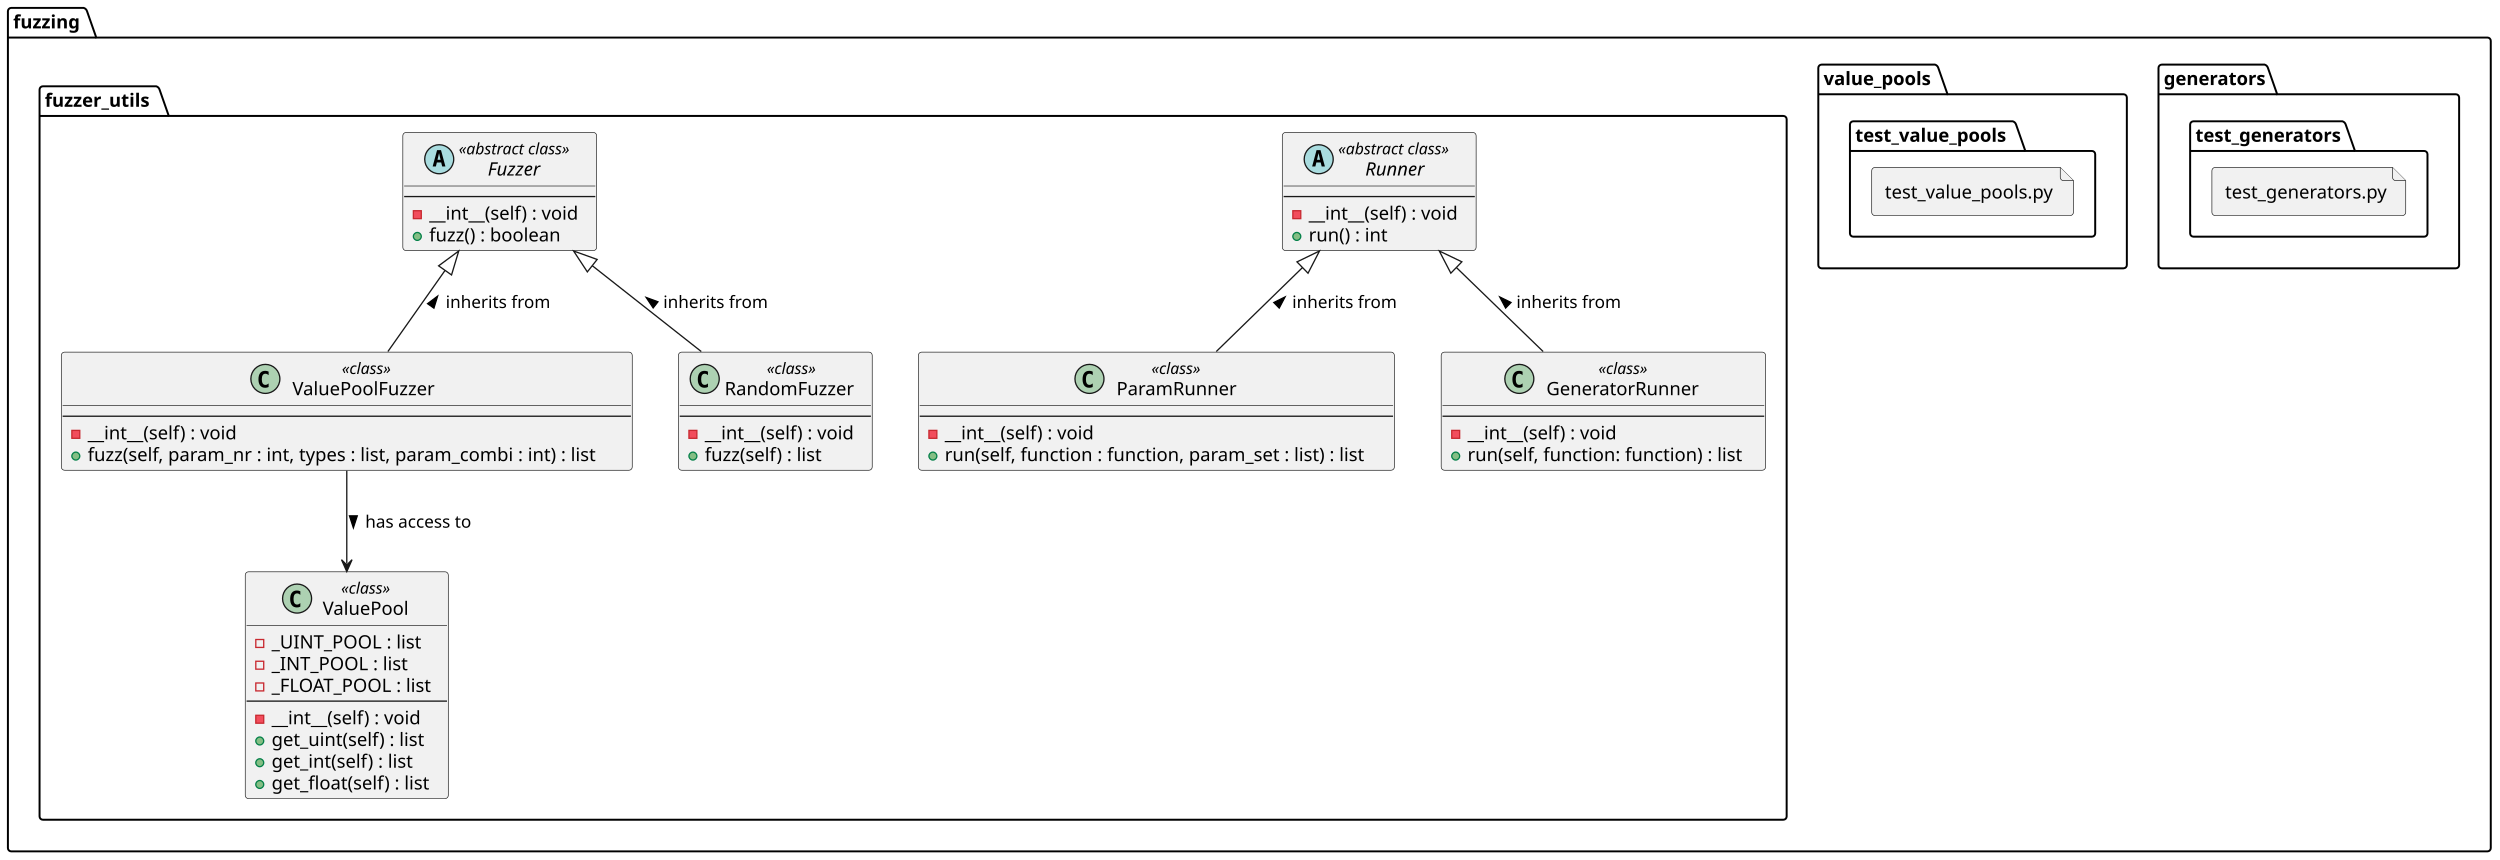
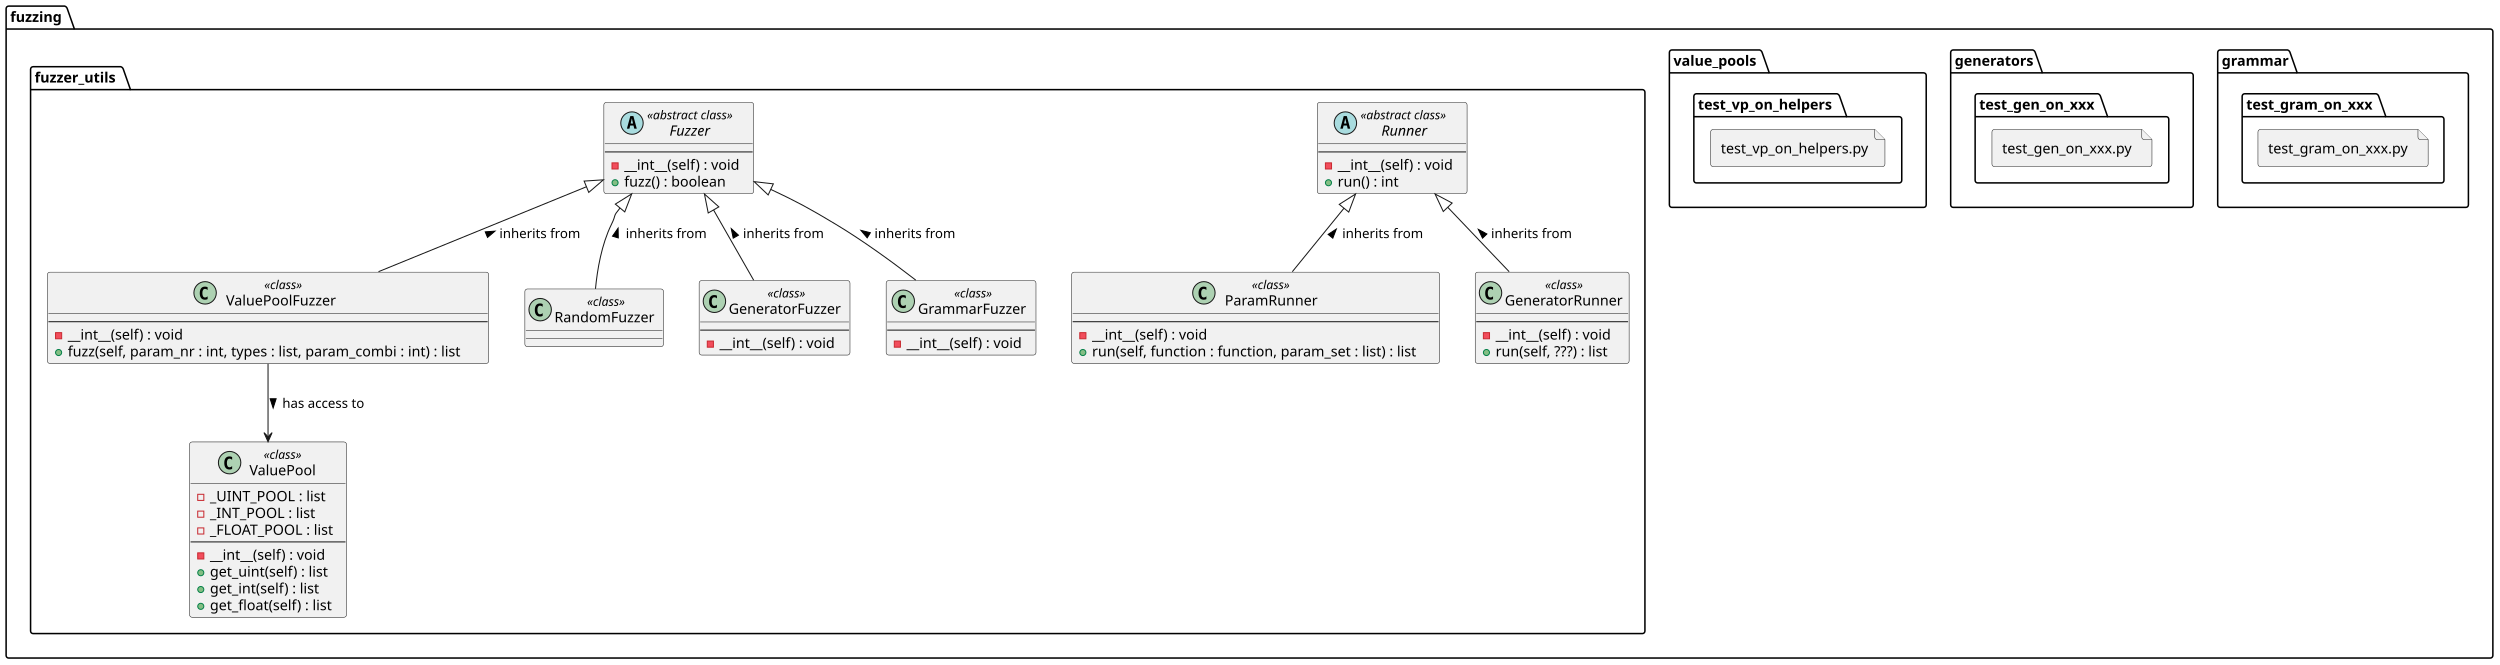
- <svg xmlns="http://www.w3.org/2000/svg" contentStyleType="text/css" height="652px" preserveAspectRatio="none" style="width:1896px;height:652px;background:#FFFFFF;" version="1.1" viewBox="0 0 1896 652" width="1896px" zoomAndPan="magnify">
+ <svg xmlns="http://www.w3.org/2000/svg" contentStyleType="text/css" height="652px" preserveAspectRatio="none" style="width:2453px;height:652px;background:#FFFFFF;" version="1.1" viewBox="0 0 2453 652" width="2453px" zoomAndPan="magnify">
  <defs />
  <g>
    <g id="cluster_fuzzing">
-       <path d="M8.5,6 L63.5,6 A3.75,3.75 0 0 1 66,8.5 L73,28.488 L1886.5,28.488 A2.5,2.5 0 0 1 1889,30.988 L1889,643.18 A2.5,2.5 0 0 1 1886.5,645.68 L8.5,645.68 A2.5,2.5 0 0 1 6,643.18 L6,8.5 A2.5,2.5 0 0 1 8.5,6 " fill="none" style="stroke:#000000;stroke-width:1.5;" />
+       <path d="M8.5,6 L63.5,6 A3.75,3.75 0 0 1 66,8.5 L73,28.488 L2443.5,28.488 A2.5,2.5 0 0 1 2446,30.988 L2446,643.18 A2.5,2.5 0 0 1 2443.5,645.68 L8.5,645.68 A2.5,2.5 0 0 1 6,643.18 L6,8.5 A2.5,2.5 0 0 1 8.5,6 " fill="none" style="stroke:#000000;stroke-width:1.5;" />
      <line style="stroke:#000000;stroke-width:1.5;" x1="6" x2="73" y1="28.488" y2="28.488" />
      <text fill="#000000" font-family="sans-serif" font-size="14" font-weight="bold" lengthAdjust="spacing" textLength="54" x="10" y="21.535">fuzzing</text>
    </g>
    <g id="cluster_FUtils">
-       <path d="M32.5,65.45 L118.5,65.45 A3.75,3.75 0 0 1 121,67.95 L128,87.938 L1352.5,87.938 A2.5,2.5 0 0 1 1355,90.438 L1355,619.18 A2.5,2.5 0 0 1 1352.5,621.68 L32.5,621.68 A2.5,2.5 0 0 1 30,619.18 L30,67.95 A2.5,2.5 0 0 1 32.5,65.45 " fill="none" style="stroke:#000000;stroke-width:1.5;" />
+       <path d="M32.5,65.45 L118.5,65.45 A3.75,3.75 0 0 1 121,67.95 L128,87.938 L1611.5,87.938 A2.5,2.5 0 0 1 1614,90.438 L1614,619.18 A2.5,2.5 0 0 1 1611.5,621.68 L32.5,621.68 A2.5,2.5 0 0 1 30,619.18 L30,67.95 A2.5,2.5 0 0 1 32.5,65.45 " fill="none" style="stroke:#000000;stroke-width:1.5;" />
      <line style="stroke:#000000;stroke-width:1.5;" x1="30" x2="128" y1="87.938" y2="87.938" />
      <text fill="#000000" font-family="sans-serif" font-size="14" font-weight="bold" lengthAdjust="spacing" textLength="85" x="34" y="80.985">fuzzer_utils</text>
    </g>
    <g id="cluster_VPools">
-       <path d="M1381.5,49 L1467.5,49 A3.75,3.75 0 0 1 1470,51.5 L1477,71.488 L1610.5,71.488 A2.5,2.5 0 0 1 1613,73.988 L1613,200.99 A2.5,2.5 0 0 1 1610.5,203.49 L1381.5,203.49 A2.5,2.5 0 0 1 1379,200.99 L1379,51.5 A2.5,2.5 0 0 1 1381.5,49 " fill="none" style="stroke:#000000;stroke-width:1.5;" />
-       <line style="stroke:#000000;stroke-width:1.5;" x1="1379" x2="1477" y1="71.488" y2="71.488" />
-       <text fill="#000000" font-family="sans-serif" font-size="14" font-weight="bold" lengthAdjust="spacing" textLength="85" x="1383" y="64.535">value_pools</text>
-     </g>
-     <g id="cluster_test_value_pools">
-       <path d="M1405.5,92 L1526.5,92 A3.75,3.75 0 0 1 1529,94.5 L1536,114.488 L1586.5,114.488 A2.5,2.5 0 0 1 1589,116.988 L1589,176.99 A2.5,2.5 0 0 1 1586.5,179.49 L1405.5,179.49 A2.5,2.5 0 0 1 1403,176.99 L1403,94.5 A2.5,2.5 0 0 1 1405.5,92 " fill="none" style="stroke:#000000;stroke-width:1.5;" />
-       <line style="stroke:#000000;stroke-width:1.5;" x1="1403" x2="1536" y1="114.488" y2="114.488" />
-       <text fill="#000000" font-family="sans-serif" font-size="14" font-weight="bold" lengthAdjust="spacing" textLength="120" x="1407" y="107.535">test_value_pools</text>
+       <path d="M1640.5,49 L1726.5,49 A3.75,3.75 0 0 1 1729,51.5 L1736,71.488 L1887.5,71.488 A2.5,2.5 0 0 1 1890,73.988 L1890,200.99 A2.5,2.5 0 0 1 1887.5,203.49 L1640.5,203.49 A2.5,2.5 0 0 1 1638,200.99 L1638,51.5 A2.5,2.5 0 0 1 1640.5,49 " fill="none" style="stroke:#000000;stroke-width:1.5;" />
+       <line style="stroke:#000000;stroke-width:1.5;" x1="1638" x2="1736" y1="71.488" y2="71.488" />
+       <text fill="#000000" font-family="sans-serif" font-size="14" font-weight="bold" lengthAdjust="spacing" textLength="85" x="1642" y="64.535">value_pools</text>
+     </g>
+     <g id="cluster_test_vp_on_helpers">
+       <path d="M1664.5,92 L1802.5,92 A3.75,3.75 0 0 1 1805,94.5 L1812,114.488 L1863.5,114.488 A2.5,2.5 0 0 1 1866,116.988 L1866,176.99 A2.5,2.5 0 0 1 1863.5,179.49 L1664.5,179.49 A2.5,2.5 0 0 1 1662,176.99 L1662,94.5 A2.5,2.5 0 0 1 1664.5,92 " fill="none" style="stroke:#000000;stroke-width:1.5;" />
+       <line style="stroke:#000000;stroke-width:1.5;" x1="1662" x2="1812" y1="114.488" y2="114.488" />
+       <text fill="#000000" font-family="sans-serif" font-size="14" font-weight="bold" lengthAdjust="spacing" textLength="137" x="1666" y="107.535">test_vp_on_helpers</text>
    </g>
    <g id="cluster_generators">
-       <path d="M1639.5,49 L1717.5,49 A3.75,3.75 0 0 1 1720,51.5 L1727,71.488 L1862.5,71.488 A2.5,2.5 0 0 1 1865,73.988 L1865,200.99 A2.5,2.5 0 0 1 1862.5,203.49 L1639.5,203.49 A2.5,2.5 0 0 1 1637,200.99 L1637,51.5 A2.5,2.5 0 0 1 1639.5,49 " fill="none" style="stroke:#000000;stroke-width:1.5;" />
-       <line style="stroke:#000000;stroke-width:1.5;" x1="1637" x2="1727" y1="71.488" y2="71.488" />
-       <text fill="#000000" font-family="sans-serif" font-size="14" font-weight="bold" lengthAdjust="spacing" textLength="77" x="1641" y="64.535">generators</text>
-     </g>
-     <g id="cluster_test_generators">
-       <path d="M1663.5,92 L1776.5,92 A3.75,3.75 0 0 1 1779,94.5 L1786,114.488 L1838.5,114.488 A2.5,2.5 0 0 1 1841,116.988 L1841,176.99 A2.5,2.5 0 0 1 1838.5,179.49 L1663.5,179.49 A2.5,2.5 0 0 1 1661,176.99 L1661,94.5 A2.5,2.5 0 0 1 1663.5,92 " fill="none" style="stroke:#000000;stroke-width:1.5;" />
-       <line style="stroke:#000000;stroke-width:1.5;" x1="1661" x2="1786" y1="114.488" y2="114.488" />
-       <text fill="#000000" font-family="sans-serif" font-size="14" font-weight="bold" lengthAdjust="spacing" textLength="112" x="1665" y="107.535">test_generators</text>
+       <path d="M1916.5,49 L1994.5,49 A3.75,3.75 0 0 1 1997,51.5 L2004,71.488 L2149.5,71.488 A2.5,2.5 0 0 1 2152,73.988 L2152,200.99 A2.5,2.5 0 0 1 2149.5,203.49 L1916.5,203.49 A2.5,2.5 0 0 1 1914,200.99 L1914,51.5 A2.5,2.5 0 0 1 1916.5,49 " fill="none" style="stroke:#000000;stroke-width:1.5;" />
+       <line style="stroke:#000000;stroke-width:1.5;" x1="1914" x2="2004" y1="71.488" y2="71.488" />
+       <text fill="#000000" font-family="sans-serif" font-size="14" font-weight="bold" lengthAdjust="spacing" textLength="77" x="1918" y="64.535">generators</text>
+     </g>
+     <g id="cluster_test_gen_on_xxx">
+       <path d="M1940.5,92 L2058.5,92 A3.75,3.75 0 0 1 2061,94.5 L2068,114.488 L2125.5,114.488 A2.5,2.5 0 0 1 2128,116.988 L2128,176.99 A2.5,2.5 0 0 1 2125.5,179.49 L1940.5,179.49 A2.5,2.5 0 0 1 1938,176.99 L1938,94.5 A2.5,2.5 0 0 1 1940.5,92 " fill="none" style="stroke:#000000;stroke-width:1.5;" />
+       <line style="stroke:#000000;stroke-width:1.5;" x1="1938" x2="2068" y1="114.488" y2="114.488" />
+       <text fill="#000000" font-family="sans-serif" font-size="14" font-weight="bold" lengthAdjust="spacing" textLength="117" x="1942" y="107.535">test_gen_on_xxx</text>
+     </g>
+     <g id="cluster_grammar">
+       <path d="M2178.5,49 L2244.5,49 A3.75,3.75 0 0 1 2247,51.5 L2254,71.488 L2419.5,71.488 A2.5,2.5 0 0 1 2422,73.988 L2422,200.99 A2.5,2.5 0 0 1 2419.5,203.49 L2178.5,203.49 A2.5,2.5 0 0 1 2176,200.99 L2176,51.5 A2.5,2.5 0 0 1 2178.5,49 " fill="none" style="stroke:#000000;stroke-width:1.5;" />
+       <line style="stroke:#000000;stroke-width:1.5;" x1="2176" x2="2254" y1="71.488" y2="71.488" />
+       <text fill="#000000" font-family="sans-serif" font-size="14" font-weight="bold" lengthAdjust="spacing" textLength="65" x="2180" y="64.535">grammar</text>
+     </g>
+     <g id="cluster_test_gram_on_xxx">
+       <path d="M2202.5,92 L2331.5,92 A3.75,3.75 0 0 1 2334,94.5 L2341,114.488 L2395.5,114.488 A2.5,2.5 0 0 1 2398,116.988 L2398,176.99 A2.5,2.5 0 0 1 2395.5,179.49 L2202.5,179.49 A2.5,2.5 0 0 1 2200,176.99 L2200,94.5 A2.5,2.5 0 0 1 2202.5,92 " fill="none" style="stroke:#000000;stroke-width:1.5;" />
+       <line style="stroke:#000000;stroke-width:1.5;" x1="2200" x2="2341" y1="114.488" y2="114.488" />
+       <text fill="#000000" font-family="sans-serif" font-size="14" font-weight="bold" lengthAdjust="spacing" textLength="128" x="2204" y="107.535">test_gram_on_xxx</text>
    </g>
    <g id="elem_fuzzer">
-       <rect codeLine="6" fill="#F1F1F1" height="89.598" id="fuzzer" rx="2.5" ry="2.5" style="stroke:#181818;stroke-width:0.5;" width="147" x="305.5" y="100.45" />
-       <ellipse cx="333.1" cy="120.76" fill="#A9DCDF" rx="11" ry="11" style="stroke:#181818;stroke-width:1.0;" />
-       <path d="M332.963,116.109 L331.81,121.18 L334.125,121.18 Z M331.469,113.868 L334.466,113.868 L337.811,126.26 L335.362,126.26 L334.599,123.198 L331.32,123.198 L330.573,126.26 L328.124,126.26 Z " fill="#000000" />
-       <text fill="#000000" font-family="sans-serif" font-size="12" font-style="italic" lengthAdjust="spacing" textLength="91" x="347.9" y="117.052">«abstract class»</text>
-       <text fill="#000000" font-family="sans-serif" font-size="14" font-style="italic" lengthAdjust="spacing" textLength="47" x="369.9" y="133.118">Fuzzer</text>
-       <line style="stroke:#181818;stroke-width:0.5;" x1="306.5" x2="451.5" y1="141.071" y2="141.071" />
-       <line style="stroke:#181818;stroke-width:1.0;" x1="306.5" x2="451.5" y1="149.071" y2="149.071" />
-       <rect fill="#F24D5C" height="6" style="stroke:#C82930;stroke-width:1.0;" width="6" x="313.5" y="159.815" />
-       <text fill="#000000" font-family="sans-serif" font-size="14" lengthAdjust="spacing" textLength="121" x="325.5" y="166.606">__int__(self) : void</text>
-       <ellipse cx="316.5" cy="179.304" fill="#84BE84" rx="3" ry="3" style="stroke:#038048;stroke-width:1.0;" />
-       <text fill="#000000" font-family="sans-serif" font-size="14" lengthAdjust="spacing" textLength="108" x="325.5" y="183.095">fuzz() : boolean</text>
+       <rect codeLine="6" fill="#F1F1F1" height="89.598" id="fuzzer" rx="2.5" ry="2.5" style="stroke:#181818;stroke-width:0.5;" width="147" x="592.5" y="100.45" />
+       <ellipse cx="620.1" cy="120.76" fill="#A9DCDF" rx="11" ry="11" style="stroke:#181818;stroke-width:1.0;" />
+       <path d="M619.963,116.109 L618.809,121.18 L621.125,121.18 Z M618.469,113.868 L621.466,113.868 L624.811,126.26 L622.362,126.26 L621.598,123.198 L618.32,123.198 L617.573,126.26 L615.124,126.26 Z " fill="#000000" />
+       <text fill="#000000" font-family="sans-serif" font-size="12" font-style="italic" lengthAdjust="spacing" textLength="91" x="634.9" y="117.052">«abstract class»</text>
+       <text fill="#000000" font-family="sans-serif" font-size="14" font-style="italic" lengthAdjust="spacing" textLength="47" x="656.9" y="133.118">Fuzzer</text>
+       <line style="stroke:#181818;stroke-width:0.5;" x1="593.5" x2="738.5" y1="141.071" y2="141.071" />
+       <line style="stroke:#181818;stroke-width:1.0;" x1="593.5" x2="738.5" y1="149.071" y2="149.071" />
+       <rect fill="#F24D5C" height="6" style="stroke:#C82930;stroke-width:1.0;" width="6" x="600.5" y="159.815" />
+       <text fill="#000000" font-family="sans-serif" font-size="14" lengthAdjust="spacing" textLength="121" x="612.5" y="166.606">__int__(self) : void</text>
+       <ellipse cx="603.5" cy="179.304" fill="#84BE84" rx="3" ry="3" style="stroke:#038048;stroke-width:1.0;" />
+       <text fill="#000000" font-family="sans-serif" font-size="14" lengthAdjust="spacing" textLength="108" x="612.5" y="183.095">fuzz() : boolean</text>
    </g>
    <g id="elem_VPFuzzer">
      <rect codeLine="12" fill="#F1F1F1" height="89.598" id="VPFuzzer" rx="2.5" ry="2.5" style="stroke:#181818;stroke-width:0.5;" width="433" x="46.5" y="267.04" />
      <ellipse cx="201.25" cy="287.351" fill="#ADD1B2" rx="11" ry="11" style="stroke:#181818;stroke-width:1.0;" />
      <path d="M203.723,293.494 Q203.142,293.792 202.503,293.942 Q201.864,294.091 201.158,294.091 Q198.651,294.091 197.332,292.439 Q196.012,290.788 196.012,287.666 Q196.012,284.537 197.332,282.885 Q198.651,281.233 201.158,281.233 Q201.864,281.233 202.511,281.383 Q203.159,281.532 203.723,281.831 L203.723,284.554 Q203.092,283.973 202.499,283.703 Q201.905,283.433 201.274,283.433 Q199.93,283.433 199.245,284.5 Q198.56,285.566 198.56,287.666 Q198.56,289.758 199.245,290.825 Q199.93,291.892 201.274,291.892 Q201.905,291.892 202.499,291.622 Q203.092,291.352 203.723,290.771 Z " fill="#000000" />
      <text fill="#000000" font-family="sans-serif" font-size="12" font-style="italic" lengthAdjust="spacing" textLength="40" x="259.25" y="283.642">«class»</text>
      <text fill="#000000" font-family="sans-serif" font-size="14" lengthAdjust="spacing" textLength="115" x="221.75" y="299.708">ValuePoolFuzzer</text>
      <line style="stroke:#181818;stroke-width:0.5;" x1="47.5" x2="478.5" y1="307.661" y2="307.661" />
      <line style="stroke:#181818;stroke-width:1.0;" x1="47.5" x2="478.5" y1="315.661" y2="315.661" />
      <rect fill="#F24D5C" height="6" style="stroke:#C82930;stroke-width:1.0;" width="6" x="54.5" y="326.405" />
      <text fill="#000000" font-family="sans-serif" font-size="14" lengthAdjust="spacing" textLength="121" x="66.5" y="333.196">__int__(self) : void</text>
      <ellipse cx="57.5" cy="345.894" fill="#84BE84" rx="3" ry="3" style="stroke:#038048;stroke-width:1.0;" />
      <text fill="#000000" font-family="sans-serif" font-size="14" lengthAdjust="spacing" textLength="407" x="66.5" y="349.685">fuzz(self, param_nr : int, types : list, param_combi : int) : list</text>
    </g>
    <g id="elem_RFuzzer">
-       <rect codeLine="17" fill="#F1F1F1" height="89.598" id="RFuzzer" rx="2.5" ry="2.5" style="stroke:#181818;stroke-width:0.5;" width="147" x="514.5" y="267.04" />
-       <ellipse cx="534.45" cy="287.351" fill="#ADD1B2" rx="11" ry="11" style="stroke:#181818;stroke-width:1.0;" />
-       <path d="M536.923,293.494 Q536.342,293.792 535.703,293.942 Q535.064,294.091 534.358,294.091 Q531.851,294.091 530.532,292.439 Q529.212,290.788 529.212,287.666 Q529.212,284.537 530.532,282.885 Q531.851,281.233 534.358,281.233 Q535.064,281.233 535.711,281.383 Q536.359,281.532 536.923,281.831 L536.923,284.554 Q536.292,283.973 535.699,283.703 Q535.105,283.433 534.474,283.433 Q533.13,283.433 532.445,284.5 Q531.76,285.566 531.76,287.666 Q531.76,289.758 532.445,290.825 Q533.13,291.892 534.474,291.892 Q535.105,291.892 535.699,291.622 Q536.292,291.352 536.923,290.771 Z " fill="#000000" />
-       <text fill="#000000" font-family="sans-serif" font-size="12" font-style="italic" lengthAdjust="spacing" textLength="40" x="581.55" y="283.642">«class»</text>
-       <text fill="#000000" font-family="sans-serif" font-size="14" lengthAdjust="spacing" textLength="104" x="549.55" y="299.708">RandomFuzzer</text>
-       <line style="stroke:#181818;stroke-width:0.5;" x1="515.5" x2="660.5" y1="307.661" y2="307.661" />
-       <line style="stroke:#181818;stroke-width:1.0;" x1="515.5" x2="660.5" y1="315.661" y2="315.661" />
-       <rect fill="#F24D5C" height="6" style="stroke:#C82930;stroke-width:1.0;" width="6" x="522.5" y="326.405" />
-       <text fill="#000000" font-family="sans-serif" font-size="14" lengthAdjust="spacing" textLength="121" x="534.5" y="333.196">__int__(self) : void</text>
-       <ellipse cx="525.5" cy="345.894" fill="#84BE84" rx="3" ry="3" style="stroke:#038048;stroke-width:1.0;" />
-       <text fill="#000000" font-family="sans-serif" font-size="14" lengthAdjust="spacing" textLength="96" x="534.5" y="349.685">fuzz(self) : list</text>
+       <rect codeLine="17" fill="#F1F1F1" height="56.621" id="RFuzzer" rx="2.5" ry="2.5" style="stroke:#181818;stroke-width:0.5;" width="136" x="515" y="283.53" />
+       <ellipse cx="530" cy="303.841" fill="#ADD1B2" rx="11" ry="11" style="stroke:#181818;stroke-width:1.0;" />
+       <path d="M532.473,309.984 Q531.892,310.282 531.253,310.432 Q530.614,310.581 529.908,310.581 Q527.401,310.581 526.082,308.929 Q524.762,307.278 524.762,304.156 Q524.762,301.027 526.082,299.375 Q527.401,297.723 529.908,297.723 Q530.614,297.723 531.261,297.873 Q531.909,298.022 532.473,298.321 L532.473,301.044 Q531.842,300.463 531.249,300.193 Q530.655,299.923 530.024,299.923 Q528.68,299.923 527.995,300.99 Q527.31,302.056 527.31,304.156 Q527.31,306.248 527.995,307.315 Q528.68,308.382 530.024,308.382 Q530.655,308.382 531.249,308.112 Q531.842,307.842 532.473,307.261 Z " fill="#000000" />
+       <text fill="#000000" font-family="sans-serif" font-size="12" font-style="italic" lengthAdjust="spacing" textLength="40" x="576" y="300.132">«class»</text>
+       <text fill="#000000" font-family="sans-serif" font-size="14" lengthAdjust="spacing" textLength="104" x="544" y="316.198">RandomFuzzer</text>
+       <line style="stroke:#181818;stroke-width:0.5;" x1="516" x2="650" y1="324.151" y2="324.151" />
+       <line style="stroke:#181818;stroke-width:0.5;" x1="516" x2="650" y1="332.151" y2="332.151" />
+     </g>
+     <g id="elem_GFuzzer">
+       <rect codeLine="18" fill="#F1F1F1" height="73.109" id="GFuzzer" rx="2.5" ry="2.5" style="stroke:#181818;stroke-width:0.5;" width="148" x="686" y="275.29" />
+       <ellipse cx="701" cy="295.601" fill="#ADD1B2" rx="11" ry="11" style="stroke:#181818;stroke-width:1.0;" />
+       <path d="M703.473,301.744 Q702.892,302.042 702.253,302.192 Q701.614,302.341 700.908,302.341 Q698.401,302.341 697.082,300.689 Q695.762,299.038 695.762,295.916 Q695.762,292.787 697.082,291.135 Q698.401,289.483 700.908,289.483 Q701.614,289.483 702.261,289.633 Q702.909,289.782 703.473,290.081 L703.473,292.804 Q702.842,292.223 702.249,291.953 Q701.655,291.683 701.024,291.683 Q699.68,291.683 698.995,292.75 Q698.31,293.816 698.31,295.916 Q698.31,298.008 698.995,299.075 Q699.68,300.142 701.024,300.142 Q701.655,300.142 702.249,299.872 Q702.842,299.602 703.473,299.021 Z " fill="#000000" />
+       <text fill="#000000" font-family="sans-serif" font-size="12" font-style="italic" lengthAdjust="spacing" textLength="40" x="753" y="291.892">«class»</text>
+       <text fill="#000000" font-family="sans-serif" font-size="14" lengthAdjust="spacing" textLength="116" x="715" y="307.958">GeneratorFuzzer</text>
+       <line style="stroke:#181818;stroke-width:0.5;" x1="687" x2="833" y1="315.911" y2="315.911" />
+       <line style="stroke:#181818;stroke-width:1.0;" x1="687" x2="833" y1="323.911" y2="323.911" />
+       <rect fill="#F24D5C" height="6" style="stroke:#C82930;stroke-width:1.0;" width="6" x="694" y="334.655" />
+       <text fill="#000000" font-family="sans-serif" font-size="14" lengthAdjust="spacing" textLength="121" x="706" y="341.446">__int__(self) : void</text>
+     </g>
+     <g id="elem_GrFuzzer">
+       <rect codeLine="22" fill="#F1F1F1" height="73.109" id="GrFuzzer" rx="2.5" ry="2.5" style="stroke:#181818;stroke-width:0.5;" width="147" x="869.5" y="275.29" />
+       <ellipse cx="886.3" cy="295.601" fill="#ADD1B2" rx="11" ry="11" style="stroke:#181818;stroke-width:1.0;" />
+       <path d="M888.773,301.744 Q888.192,302.042 887.553,302.192 Q886.914,302.341 886.208,302.341 Q883.701,302.341 882.381,300.689 Q881.062,299.038 881.062,295.916 Q881.062,292.787 882.381,291.135 Q883.701,289.483 886.208,289.483 Q886.914,289.483 887.561,289.633 Q888.209,289.782 888.773,290.081 L888.773,292.804 Q888.142,292.223 887.549,291.953 Q886.955,291.683 886.324,291.683 Q884.98,291.683 884.295,292.75 Q883.61,293.816 883.61,295.916 Q883.61,298.008 884.295,299.075 Q884.98,300.142 886.324,300.142 Q886.955,300.142 887.549,299.872 Q888.142,299.602 888.773,299.021 Z " fill="#000000" />
+       <text fill="#000000" font-family="sans-serif" font-size="12" font-style="italic" lengthAdjust="spacing" textLength="40" x="936.2" y="291.892">«class»</text>
+       <text fill="#000000" font-family="sans-serif" font-size="14" lengthAdjust="spacing" textLength="111" x="900.7" y="307.958">GrammarFuzzer</text>
+       <line style="stroke:#181818;stroke-width:0.5;" x1="870.5" x2="1015.5" y1="315.911" y2="315.911" />
+       <line style="stroke:#181818;stroke-width:1.0;" x1="870.5" x2="1015.5" y1="323.911" y2="323.911" />
+       <rect fill="#F24D5C" height="6" style="stroke:#C82930;stroke-width:1.0;" width="6" x="877.5" y="334.655" />
+       <text fill="#000000" font-family="sans-serif" font-size="14" lengthAdjust="spacing" textLength="121" x="889.5" y="341.446">__int__(self) : void</text>
    </g>
    <g id="elem_VPool">
-       <rect codeLine="23" fill="#F1F1F1" height="172.039" id="VPool" rx="2.5" ry="2.5" style="stroke:#181818;stroke-width:0.5;" width="154" x="186" y="433.64" />
+       <rect codeLine="27" fill="#F1F1F1" height="172.039" id="VPool" rx="2.5" ry="2.5" style="stroke:#181818;stroke-width:0.5;" width="154" x="186" y="433.64" />
      <ellipse cx="225.3" cy="453.95" fill="#ADD1B2" rx="11" ry="11" style="stroke:#181818;stroke-width:1.0;" />
      <path d="M227.773,460.094 Q227.192,460.392 226.553,460.542 Q225.914,460.691 225.208,460.691 Q222.701,460.691 221.381,459.039 Q220.062,457.388 220.062,454.267 Q220.062,451.137 221.381,449.485 Q222.701,447.833 225.208,447.833 Q225.914,447.833 226.561,447.983 Q227.209,448.132 227.773,448.431 L227.773,451.154 Q227.142,450.573 226.549,450.303 Q225.955,450.033 225.324,450.033 Q223.98,450.033 223.295,451.1 Q222.61,452.166 222.61,454.267 Q222.61,456.358 223.295,457.425 Q223.98,458.492 225.324,458.492 Q225.955,458.492 226.549,458.222 Q227.142,457.952 227.773,457.371 Z " fill="#000000" />
      <text fill="#000000" font-family="sans-serif" font-size="12" font-style="italic" lengthAdjust="spacing" textLength="40" x="258.7" y="450.242">«class»</text>
      <text fill="#000000" font-family="sans-serif" font-size="14" lengthAdjust="spacing" textLength="68" x="244.7" y="466.308">ValuePool</text>
      <line style="stroke:#181818;stroke-width:0.5;" x1="187" x2="339" y1="474.261" y2="474.261" />
      <rect fill="none" height="6" style="stroke:#C82930;stroke-width:1.0;" width="6" x="194" y="485.005" />
      <text fill="#000000" font-family="sans-serif" font-size="14" lengthAdjust="spacing" textLength="116" x="206" y="491.796">_UINT_POOL : list</text>
      <rect fill="none" height="6" style="stroke:#C82930;stroke-width:1.0;" width="6" x="194" y="501.493" />
      <text fill="#000000" font-family="sans-serif" font-size="14" lengthAdjust="spacing" textLength="106" x="206" y="508.284">_INT_POOL : list</text>
      <rect fill="none" height="6" style="stroke:#C82930;stroke-width:1.0;" width="6" x="194" y="517.982" />
      <text fill="#000000" font-family="sans-serif" font-size="14" lengthAdjust="spacing" textLength="128" x="206" y="524.773">_FLOAT_POOL : list</text>
      <line style="stroke:#181818;stroke-width:1.0;" x1="187" x2="339" y1="531.726" y2="531.726" />
      <rect fill="#F24D5C" height="6" style="stroke:#C82930;stroke-width:1.0;" width="6" x="194" y="542.47" />
      <text fill="#000000" font-family="sans-serif" font-size="14" lengthAdjust="spacing" textLength="121" x="206" y="549.261">__int__(self) : void</text>
      <ellipse cx="197" cy="561.958" fill="#84BE84" rx="3" ry="3" style="stroke:#038048;stroke-width:1.0;" />
      <text fill="#000000" font-family="sans-serif" font-size="14" lengthAdjust="spacing" textLength="122" x="206" y="565.749">get_uint(self) : list</text>
      <ellipse cx="197" cy="578.447" fill="#84BE84" rx="3" ry="3" style="stroke:#038048;stroke-width:1.0;" />
      <text fill="#000000" font-family="sans-serif" font-size="14" lengthAdjust="spacing" textLength="113" x="206" y="582.238">get_int(self) : list</text>
      <ellipse cx="197" cy="594.935" fill="#84BE84" rx="3" ry="3" style="stroke:#038048;stroke-width:1.0;" />
      <text fill="#000000" font-family="sans-serif" font-size="14" lengthAdjust="spacing" textLength="126" x="206" y="598.726">get_float(self) : list</text>
    </g>
    <g id="elem_runner">
-       <rect codeLine="35" fill="#F1F1F1" height="89.598" id="runner" rx="2.5" ry="2.5" style="stroke:#181818;stroke-width:0.5;" width="147" x="972.5" y="100.45" />
-       <ellipse cx="1000.1" cy="120.76" fill="#A9DCDF" rx="11" ry="11" style="stroke:#181818;stroke-width:1.0;" />
-       <path d="M999.963,116.109 L998.809,121.18 L1001.125,121.18 Z M998.469,113.868 L1001.466,113.868 L1004.811,126.26 L1002.362,126.26 L1001.598,123.198 L998.32,123.198 L997.573,126.26 L995.124,126.26 Z " fill="#000000" />
-       <text fill="#000000" font-family="sans-serif" font-size="12" font-style="italic" lengthAdjust="spacing" textLength="91" x="1014.9" y="117.052">«abstract class»</text>
-       <text fill="#000000" font-family="sans-serif" font-size="14" font-style="italic" lengthAdjust="spacing" textLength="50" x="1035.4" y="133.118">Runner</text>
-       <line style="stroke:#181818;stroke-width:0.5;" x1="973.5" x2="1118.5" y1="141.071" y2="141.071" />
-       <line style="stroke:#181818;stroke-width:1.0;" x1="973.5" x2="1118.5" y1="149.071" y2="149.071" />
-       <rect fill="#F24D5C" height="6" style="stroke:#C82930;stroke-width:1.0;" width="6" x="980.5" y="159.815" />
-       <text fill="#000000" font-family="sans-serif" font-size="14" lengthAdjust="spacing" textLength="121" x="992.5" y="166.606">__int__(self) : void</text>
-       <ellipse cx="983.5" cy="179.304" fill="#84BE84" rx="3" ry="3" style="stroke:#038048;stroke-width:1.0;" />
-       <text fill="#000000" font-family="sans-serif" font-size="14" lengthAdjust="spacing" textLength="64" x="992.5" y="183.095">run() : int</text>
+       <rect codeLine="39" fill="#F1F1F1" height="89.598" id="runner" rx="2.5" ry="2.5" style="stroke:#181818;stroke-width:0.5;" width="147" x="1292.5" y="100.45" />
+       <ellipse cx="1320.1" cy="120.76" fill="#A9DCDF" rx="11" ry="11" style="stroke:#181818;stroke-width:1.0;" />
+       <path d="M1319.963,116.109 L1318.81,121.18 L1321.125,121.18 Z M1318.469,113.868 L1321.466,113.868 L1324.811,126.26 L1322.362,126.26 L1321.599,123.198 L1318.32,123.198 L1317.573,126.26 L1315.124,126.26 Z " fill="#000000" />
+       <text fill="#000000" font-family="sans-serif" font-size="12" font-style="italic" lengthAdjust="spacing" textLength="91" x="1334.9" y="117.052">«abstract class»</text>
+       <text fill="#000000" font-family="sans-serif" font-size="14" font-style="italic" lengthAdjust="spacing" textLength="50" x="1355.4" y="133.118">Runner</text>
+       <line style="stroke:#181818;stroke-width:0.5;" x1="1293.5" x2="1438.5" y1="141.071" y2="141.071" />
+       <line style="stroke:#181818;stroke-width:1.0;" x1="1293.5" x2="1438.5" y1="149.071" y2="149.071" />
+       <rect fill="#F24D5C" height="6" style="stroke:#C82930;stroke-width:1.0;" width="6" x="1300.5" y="159.815" />
+       <text fill="#000000" font-family="sans-serif" font-size="14" lengthAdjust="spacing" textLength="121" x="1312.5" y="166.606">__int__(self) : void</text>
+       <ellipse cx="1303.5" cy="179.304" fill="#84BE84" rx="3" ry="3" style="stroke:#038048;stroke-width:1.0;" />
+       <text fill="#000000" font-family="sans-serif" font-size="14" lengthAdjust="spacing" textLength="64" x="1312.5" y="183.095">run() : int</text>
    </g>
    <g id="elem_PRunner">
-       <rect codeLine="41" fill="#F1F1F1" height="89.598" id="PRunner" rx="2.5" ry="2.5" style="stroke:#181818;stroke-width:0.5;" width="361" x="696.5" y="267.04" />
-       <ellipse cx="826.25" cy="287.351" fill="#ADD1B2" rx="11" ry="11" style="stroke:#181818;stroke-width:1.0;" />
-       <path d="M828.723,293.494 Q828.142,293.792 827.503,293.942 Q826.864,294.091 826.158,294.091 Q823.651,294.091 822.332,292.439 Q821.012,290.788 821.012,287.666 Q821.012,284.537 822.332,282.885 Q823.651,281.233 826.158,281.233 Q826.864,281.233 827.511,281.383 Q828.159,281.532 828.723,281.831 L828.723,284.554 Q828.092,283.973 827.499,283.703 Q826.905,283.433 826.274,283.433 Q824.93,283.433 824.245,284.5 Q823.56,285.566 823.56,287.666 Q823.56,289.758 824.245,290.825 Q824.93,291.892 826.274,291.892 Q826.905,291.892 827.499,291.622 Q828.092,291.352 828.723,290.771 Z " fill="#000000" />
-       <text fill="#000000" font-family="sans-serif" font-size="12" font-style="italic" lengthAdjust="spacing" textLength="40" x="873.25" y="283.642">«class»</text>
-       <text fill="#000000" font-family="sans-serif" font-size="14" lengthAdjust="spacing" textLength="93" x="846.75" y="299.708">ParamRunner</text>
-       <line style="stroke:#181818;stroke-width:0.5;" x1="697.5" x2="1056.5" y1="307.661" y2="307.661" />
-       <line style="stroke:#181818;stroke-width:1.0;" x1="697.5" x2="1056.5" y1="315.661" y2="315.661" />
-       <rect fill="#F24D5C" height="6" style="stroke:#C82930;stroke-width:1.0;" width="6" x="704.5" y="326.405" />
-       <text fill="#000000" font-family="sans-serif" font-size="14" lengthAdjust="spacing" textLength="121" x="716.5" y="333.196">__int__(self) : void</text>
-       <ellipse cx="707.5" cy="345.894" fill="#84BE84" rx="3" ry="3" style="stroke:#038048;stroke-width:1.0;" />
-       <text fill="#000000" font-family="sans-serif" font-size="14" lengthAdjust="spacing" textLength="335" x="716.5" y="349.685">run(self, function : function, param_set : list) : list</text>
+       <rect codeLine="45" fill="#F1F1F1" height="89.598" id="PRunner" rx="2.5" ry="2.5" style="stroke:#181818;stroke-width:0.5;" width="361" x="1051.5" y="267.04" />
+       <ellipse cx="1181.25" cy="287.351" fill="#ADD1B2" rx="11" ry="11" style="stroke:#181818;stroke-width:1.0;" />
+       <path d="M1183.723,293.494 Q1183.142,293.792 1182.503,293.942 Q1181.864,294.091 1181.158,294.091 Q1178.651,294.091 1177.332,292.439 Q1176.012,290.788 1176.012,287.666 Q1176.012,284.537 1177.332,282.885 Q1178.651,281.233 1181.158,281.233 Q1181.864,281.233 1182.511,281.383 Q1183.159,281.532 1183.723,281.831 L1183.723,284.554 Q1183.092,283.973 1182.499,283.703 Q1181.905,283.433 1181.274,283.433 Q1179.93,283.433 1179.245,284.5 Q1178.56,285.566 1178.56,287.666 Q1178.56,289.758 1179.245,290.825 Q1179.93,291.892 1181.274,291.892 Q1181.905,291.892 1182.499,291.622 Q1183.092,291.352 1183.723,290.771 Z " fill="#000000" />
+       <text fill="#000000" font-family="sans-serif" font-size="12" font-style="italic" lengthAdjust="spacing" textLength="40" x="1228.25" y="283.642">«class»</text>
+       <text fill="#000000" font-family="sans-serif" font-size="14" lengthAdjust="spacing" textLength="93" x="1201.75" y="299.708">ParamRunner</text>
+       <line style="stroke:#181818;stroke-width:0.5;" x1="1052.5" x2="1411.5" y1="307.661" y2="307.661" />
+       <line style="stroke:#181818;stroke-width:1.0;" x1="1052.5" x2="1411.5" y1="315.661" y2="315.661" />
+       <rect fill="#F24D5C" height="6" style="stroke:#C82930;stroke-width:1.0;" width="6" x="1059.5" y="326.405" />
+       <text fill="#000000" font-family="sans-serif" font-size="14" lengthAdjust="spacing" textLength="121" x="1071.5" y="333.196">__int__(self) : void</text>
+       <ellipse cx="1062.5" cy="345.894" fill="#84BE84" rx="3" ry="3" style="stroke:#038048;stroke-width:1.0;" />
+       <text fill="#000000" font-family="sans-serif" font-size="14" lengthAdjust="spacing" textLength="335" x="1071.5" y="349.685">run(self, function : function, param_set : list) : list</text>
    </g>
    <g id="elem_GRunner">
-       <rect codeLine="47" fill="#F1F1F1" height="89.598" id="GRunner" rx="2.5" ry="2.5" style="stroke:#181818;stroke-width:0.5;" width="246" x="1093" y="267.04" />
-       <ellipse cx="1152.25" cy="287.351" fill="#ADD1B2" rx="11" ry="11" style="stroke:#181818;stroke-width:1.0;" />
-       <path d="M1154.723,293.494 Q1154.142,293.792 1153.503,293.942 Q1152.864,294.091 1152.158,294.091 Q1149.651,294.091 1148.332,292.439 Q1147.012,290.788 1147.012,287.666 Q1147.012,284.537 1148.332,282.885 Q1149.651,281.233 1152.158,281.233 Q1152.864,281.233 1153.511,281.383 Q1154.159,281.532 1154.723,281.831 L1154.723,284.554 Q1154.092,283.973 1153.499,283.703 Q1152.905,283.433 1152.274,283.433 Q1150.93,283.433 1150.245,284.5 Q1149.56,285.566 1149.56,287.666 Q1149.56,289.758 1150.245,290.825 Q1150.93,291.892 1152.274,291.892 Q1152.905,291.892 1153.499,291.622 Q1154.092,291.352 1154.723,290.771 Z " fill="#000000" />
-       <text fill="#000000" font-family="sans-serif" font-size="12" font-style="italic" lengthAdjust="spacing" textLength="40" x="1212.25" y="283.642">«class»</text>
-       <text fill="#000000" font-family="sans-serif" font-size="14" lengthAdjust="spacing" textLength="119" x="1172.75" y="299.708">GeneratorRunner</text>
-       <line style="stroke:#181818;stroke-width:0.5;" x1="1094" x2="1338" y1="307.661" y2="307.661" />
-       <line style="stroke:#181818;stroke-width:1.0;" x1="1094" x2="1338" y1="315.661" y2="315.661" />
-       <rect fill="#F24D5C" height="6" style="stroke:#C82930;stroke-width:1.0;" width="6" x="1101" y="326.405" />
-       <text fill="#000000" font-family="sans-serif" font-size="14" lengthAdjust="spacing" textLength="121" x="1113" y="333.196">__int__(self) : void</text>
-       <ellipse cx="1104" cy="345.894" fill="#84BE84" rx="3" ry="3" style="stroke:#038048;stroke-width:1.0;" />
-       <text fill="#000000" font-family="sans-serif" font-size="14" lengthAdjust="spacing" textLength="220" x="1113" y="349.685">run(self, function: function) : list</text>
+       <rect codeLine="51" fill="#F1F1F1" height="89.598" id="GRunner" rx="2.5" ry="2.5" style="stroke:#181818;stroke-width:0.5;" width="151" x="1447.5" y="267.04" />
+       <ellipse cx="1462.5" cy="287.351" fill="#ADD1B2" rx="11" ry="11" style="stroke:#181818;stroke-width:1.0;" />
+       <path d="M1464.973,293.494 Q1464.392,293.792 1463.753,293.942 Q1463.114,294.091 1462.408,294.091 Q1459.901,294.091 1458.582,292.439 Q1457.262,290.788 1457.262,287.666 Q1457.262,284.537 1458.582,282.885 Q1459.901,281.233 1462.408,281.233 Q1463.114,281.233 1463.761,281.383 Q1464.409,281.532 1464.973,281.831 L1464.973,284.554 Q1464.342,283.973 1463.749,283.703 Q1463.155,283.433 1462.524,283.433 Q1461.18,283.433 1460.495,284.5 Q1459.81,285.566 1459.81,287.666 Q1459.81,289.758 1460.495,290.825 Q1461.18,291.892 1462.524,291.892 Q1463.155,291.892 1463.749,291.622 Q1464.342,291.352 1464.973,290.771 Z " fill="#000000" />
+       <text fill="#000000" font-family="sans-serif" font-size="12" font-style="italic" lengthAdjust="spacing" textLength="40" x="1516" y="283.642">«class»</text>
+       <text fill="#000000" font-family="sans-serif" font-size="14" lengthAdjust="spacing" textLength="119" x="1476.5" y="299.708">GeneratorRunner</text>
+       <line style="stroke:#181818;stroke-width:0.5;" x1="1448.5" x2="1597.5" y1="307.661" y2="307.661" />
+       <line style="stroke:#181818;stroke-width:1.0;" x1="1448.5" x2="1597.5" y1="315.661" y2="315.661" />
+       <rect fill="#F24D5C" height="6" style="stroke:#C82930;stroke-width:1.0;" width="6" x="1455.5" y="326.405" />
+       <text fill="#000000" font-family="sans-serif" font-size="14" lengthAdjust="spacing" textLength="121" x="1467.5" y="333.196">__int__(self) : void</text>
+       <ellipse cx="1458.5" cy="345.894" fill="#84BE84" rx="3" ry="3" style="stroke:#038048;stroke-width:1.0;" />
+       <text fill="#000000" font-family="sans-serif" font-size="14" lengthAdjust="spacing" textLength="116" x="1467.5" y="349.685">run(self, ???) : list</text>
    </g>
    <g id="elem_py">
-       <path d="M1419.5,129.5 L1419.5,160.988 A2.5,2.5 0 0 0 1422,163.488 L1570,163.488 A2.5,2.5 0 0 0 1572.5,160.988 L1572.5,137 L1562.5,127 L1422,127 A2.5,2.5 0 0 0 1419.5,129.5 " fill="#F1F1F1" style="stroke:#181818;stroke-width:0.5;" />
-       <path d="M1562.5,127 L1562.5,134.5 A2.5,2.5 0 0 0 1565,137 L1572.5,137 " fill="#F1F1F1" style="stroke:#181818;stroke-width:0.5;" />
-       <text fill="#000000" font-family="sans-serif" font-size="14" lengthAdjust="spacing" textLength="133" x="1429.5" y="150.535">test_value_pools.py</text>
+       <path d="M1678.5,129.5 L1678.5,160.988 A2.5,2.5 0 0 0 1681,163.488 L1847,163.488 A2.5,2.5 0 0 0 1849.5,160.988 L1849.5,137 L1839.5,127 L1681,127 A2.5,2.5 0 0 0 1678.5,129.5 " fill="#F1F1F1" style="stroke:#181818;stroke-width:0.5;" />
+       <path d="M1839.5,127 L1839.5,134.5 A2.5,2.5 0 0 0 1842,137 L1849.5,137 " fill="#F1F1F1" style="stroke:#181818;stroke-width:0.5;" />
+       <text fill="#000000" font-family="sans-serif" font-size="14" lengthAdjust="spacing" textLength="151" x="1688.5" y="150.535">test_vp_on_helpers.py</text>
    </g>
    <g id="elem_py">
-       <path d="M1677.5,129.5 L1677.5,160.988 A2.5,2.5 0 0 0 1680,163.488 L1822,163.488 A2.5,2.5 0 0 0 1824.5,160.988 L1824.5,137 L1814.5,127 L1680,127 A2.5,2.5 0 0 0 1677.5,129.5 " fill="#F1F1F1" style="stroke:#181818;stroke-width:0.5;" />
-       <path d="M1814.5,127 L1814.5,134.5 A2.5,2.5 0 0 0 1817,137 L1824.5,137 " fill="#F1F1F1" style="stroke:#181818;stroke-width:0.5;" />
-       <text fill="#000000" font-family="sans-serif" font-size="14" lengthAdjust="spacing" textLength="127" x="1687.5" y="150.535">test_generators.py</text>
+       <path d="M1954.5,129.5 L1954.5,160.988 A2.5,2.5 0 0 0 1957,163.488 L2109,163.488 A2.5,2.5 0 0 0 2111.5,160.988 L2111.5,137 L2101.5,127 L1957,127 A2.5,2.5 0 0 0 1954.5,129.5 " fill="#F1F1F1" style="stroke:#181818;stroke-width:0.5;" />
+       <path d="M2101.5,127 L2101.5,134.5 A2.5,2.5 0 0 0 2104,137 L2111.5,137 " fill="#F1F1F1" style="stroke:#181818;stroke-width:0.5;" />
+       <text fill="#000000" font-family="sans-serif" font-size="14" lengthAdjust="spacing" textLength="137" x="1964.5" y="150.535">test_gen_on_xxx.py</text>
+     </g>
+     <g id="elem_py">
+       <path d="M2215.5,129.5 L2215.5,160.988 A2.5,2.5 0 0 0 2218,163.488 L2380,163.488 A2.5,2.5 0 0 0 2382.5,160.988 L2382.5,137 L2372.5,127 L2218,127 A2.5,2.5 0 0 0 2215.5,129.5 " fill="#F1F1F1" style="stroke:#181818;stroke-width:0.5;" />
+       <path d="M2372.5,127 L2372.5,134.5 A2.5,2.5 0 0 0 2375,137 L2382.5,137 " fill="#F1F1F1" style="stroke:#181818;stroke-width:0.5;" />
+       <text fill="#000000" font-family="sans-serif" font-size="14" lengthAdjust="spacing" textLength="147" x="2225.5" y="150.535">test_gram_on_xxx.py</text>
    </g>
    <g id="link_fuzzer_VPFuzzer">
-       <path codeLine="63" d="M337.543,205.065 C320.903,228.685 310.83,242.98 294.17,266.61 " fill="none" id="fuzzer-backto-VPFuzzer" style="stroke:#181818;stroke-width:1.0;" />
-       <polygon fill="none" points="347.91,190.35,332.638,201.61,342.448,208.521,347.91,190.35" style="stroke:#181818;stroke-width:1.0;" />
-       <polygon fill="#000000" points="331.88,224.608,324.267,230.309,329.072,233.695,331.88,224.608" style="stroke:#000000;stroke-width:1.0;" />
-       <text fill="#000000" font-family="sans-serif" font-size="13" lengthAdjust="spacing" textLength="82" x="338" y="233.608">inherits from</text>
+       <path codeLine="71" d="M575.417,183.238 C513.617,208.488 441.26,238.03 371.39,266.57 " fill="none" id="fuzzer-backto-VPFuzzer" style="stroke:#181818;stroke-width:1.0;" />
+       <polygon fill="none" points="592.08,176.43,573.148,177.684,577.687,188.792,592.08,176.43" style="stroke:#181818;stroke-width:1.0;" />
+       <polygon fill="#000000" points="485.629,226.805,476.144,227.504,478.366,232.946,485.629,226.805" style="stroke:#000000;stroke-width:1.0;" />
+       <text fill="#000000" font-family="sans-serif" font-size="13" lengthAdjust="spacing" textLength="82" x="490" y="233.608">inherits from</text>
    </g>
    <g id="link_fuzzer_RFuzzer">
-       <path codeLine="64" d="M449.151,201.487 C479.141,225.107 501.83,242.98 531.84,266.61 " fill="none" id="fuzzer-backto-RFuzzer" style="stroke:#181818;stroke-width:1.0;" />
-       <polygon fill="none" points="435.01,190.35,445.438,206.201,452.863,196.774,435.01,190.35" style="stroke:#181818;stroke-width:1.0;" />
-       <polygon fill="#000000" points="490.072,225.602,495.36,233.507,498.996,228.889,490.072,225.602" style="stroke:#000000;stroke-width:1.0;" />
-       <text fill="#000000" font-family="sans-serif" font-size="13" lengthAdjust="spacing" textLength="82" x="503" y="233.608">inherits from</text>
+       <path codeLine="72" d="M608.385,204.096 C600.775,213.306 605.16,209.56 600,220.04 C590.23,239.9 586.05,264.73 584.28,283.41 " fill="none" id="fuzzer-backto-RFuzzer" style="stroke:#181818;stroke-width:1.0;" />
+       <polygon fill="none" points="619.85,190.22,603.759,200.274,613.01,207.918,619.85,190.22" style="stroke:#181818;stroke-width:1.0;" />
+       <polygon fill="#000000" points="606.454,223.911,601.012,231.711,606.636,233.42,606.454,223.911" style="stroke:#000000;stroke-width:1.0;" />
+       <text fill="#000000" font-family="sans-serif" font-size="13" lengthAdjust="spacing" textLength="82" x="614" y="233.608">inherits from</text>
+     </g>
+     <g id="link_fuzzer_GrFuzzer">
+       <path codeLine="73" d="M756.258,185.839 C782.138,197.929 794.72,204.84 820,220.04 C847.18,236.39 875.79,257.26 898.57,274.87 " fill="none" id="fuzzer-backto-GrFuzzer" style="stroke:#181818;stroke-width:1.0;" />
+       <polygon fill="none" points="739.95,178.22,753.719,191.275,758.798,180.402,739.95,178.22" style="stroke:#181818;stroke-width:1.0;" />
+       <polygon fill="#000000" points="844.761,226.043,850.871,233.332,853.988,228.349,844.761,226.043" style="stroke:#000000;stroke-width:1.0;" />
+       <text fill="#000000" font-family="sans-serif" font-size="13" lengthAdjust="spacing" textLength="82" x="858" y="233.608">inherits from</text>
+     </g>
+     <g id="link_fuzzer_GFuzzer">
+       <path codeLine="74" d="M700.115,205.981 C715.235,232.461 725.3,250.07 739.49,274.93 " fill="none" id="fuzzer-backto-GFuzzer" style="stroke:#181818;stroke-width:1.0;" />
+       <polygon fill="none" points="691.19,190.35,694.905,208.956,705.326,203.006,691.19,190.35" style="stroke:#181818;stroke-width:1.0;" />
+       <polygon fill="#000000" points="717.52,224.353,719.454,233.665,724.558,230.75,717.52,224.353" style="stroke:#000000;stroke-width:1.0;" />
+       <text fill="#000000" font-family="sans-serif" font-size="13" lengthAdjust="spacing" textLength="82" x="729" y="233.608">inherits from</text>
    </g>
    <g id="link_VPFuzzer_VPool">
-       <path codeLine="65" d="M263,357 C263,379.32 263,401.19 263,427.47 " fill="none" id="VPFuzzer-to-VPool" style="stroke:#181818;stroke-width:1.0;" />
+       <path codeLine="75" d="M263,357 C263,379.32 263,401.19 263,427.47 " fill="none" id="VPFuzzer-to-VPool" style="stroke:#181818;stroke-width:1.0;" />
      <polygon fill="#181818" points="263,433.47,267,424.47,263,428.47,259,424.47,263,433.47" style="stroke:#181818;stroke-width:1.0;" />
      <polygon fill="#000000" points="268,400.295,270.939,391.25,265.061,391.25,268,400.295" style="stroke:#000000;stroke-width:1.0;" />
      <text fill="#000000" font-family="sans-serif" font-size="13" lengthAdjust="spacing" textLength="85" x="277" y="400.208">has access to</text>
    </g>
    <g id="link_runner_PRunner">
-       <path codeLine="67" d="M987.816,202.909 C963.566,226.529 946.68,242.98 922.41,266.61 " fill="none" id="runner-backto-PRunner" style="stroke:#181818;stroke-width:1.0;" />
-       <polygon fill="none" points="1000.71,190.35,983.629,198.611,992.002,207.207,1000.71,190.35" style="stroke:#181818;stroke-width:1.0;" />
-       <polygon fill="#000000" points="974.582,225.207,966.052,229.412,970.153,233.623,974.582,225.207" style="stroke:#000000;stroke-width:1.0;" />
-       <text fill="#000000" font-family="sans-serif" font-size="13" lengthAdjust="spacing" textLength="82" x="980" y="233.608">inherits from</text>
+       <path codeLine="77" d="M1318.726,204.309 C1299.495,227.929 1287.25,242.98 1268.01,266.61 " fill="none" id="runner-backto-PRunner" style="stroke:#181818;stroke-width:1.0;" />
+       <polygon fill="none" points="1330.09,190.35,1314.073,200.521,1323.379,208.097,1330.09,190.35" style="stroke:#181818;stroke-width:1.0;" />
+       <polygon fill="#000000" points="1311.157,224.818,1303.167,229.977,1307.726,233.688,1311.157,224.818" style="stroke:#000000;stroke-width:1.0;" />
+       <text fill="#000000" font-family="sans-serif" font-size="13" lengthAdjust="spacing" textLength="82" x="1317" y="233.608">inherits from</text>
    </g>
    <g id="link_runner_GRunner">
-       <path codeLine="68" d="M1104.49,202.872 C1128.88,226.492 1145.91,242.98 1170.32,266.61 " fill="none" id="runner-backto-GRunner" style="stroke:#181818;stroke-width:1.0;" />
-       <polygon fill="none" points="1091.56,190.35,1100.316,207.182,1108.665,198.562,1091.56,190.35" style="stroke:#181818;stroke-width:1.0;" />
-       <polygon fill="#000000" points="1137.408,225.217,1141.862,233.62,1145.95,229.398,1137.408,225.217" style="stroke:#000000;stroke-width:1.0;" />
-       <text fill="#000000" font-family="sans-serif" font-size="13" lengthAdjust="spacing" textLength="82" x="1150" y="233.608">inherits from</text>
+       <path codeLine="78" d="M1420.494,203.375 C1443.024,226.995 1458.27,242.98 1480.81,266.61 " fill="none" id="runner-backto-GRunner" style="stroke:#181818;stroke-width:1.0;" />
+       <polygon fill="none" points="1408.07,190.35,1416.152,207.516,1424.835,199.234,1408.07,190.35" style="stroke:#181818;stroke-width:1.0;" />
+       <polygon fill="#000000" points="1450.549,225.077,1454.665,233.651,1458.919,229.594,1450.549,225.077" style="stroke:#000000;stroke-width:1.0;" />
+       <text fill="#000000" font-family="sans-serif" font-size="13" lengthAdjust="spacing" textLength="82" x="1463" y="233.608">inherits from</text>
    </g>
  </g>
</svg>
